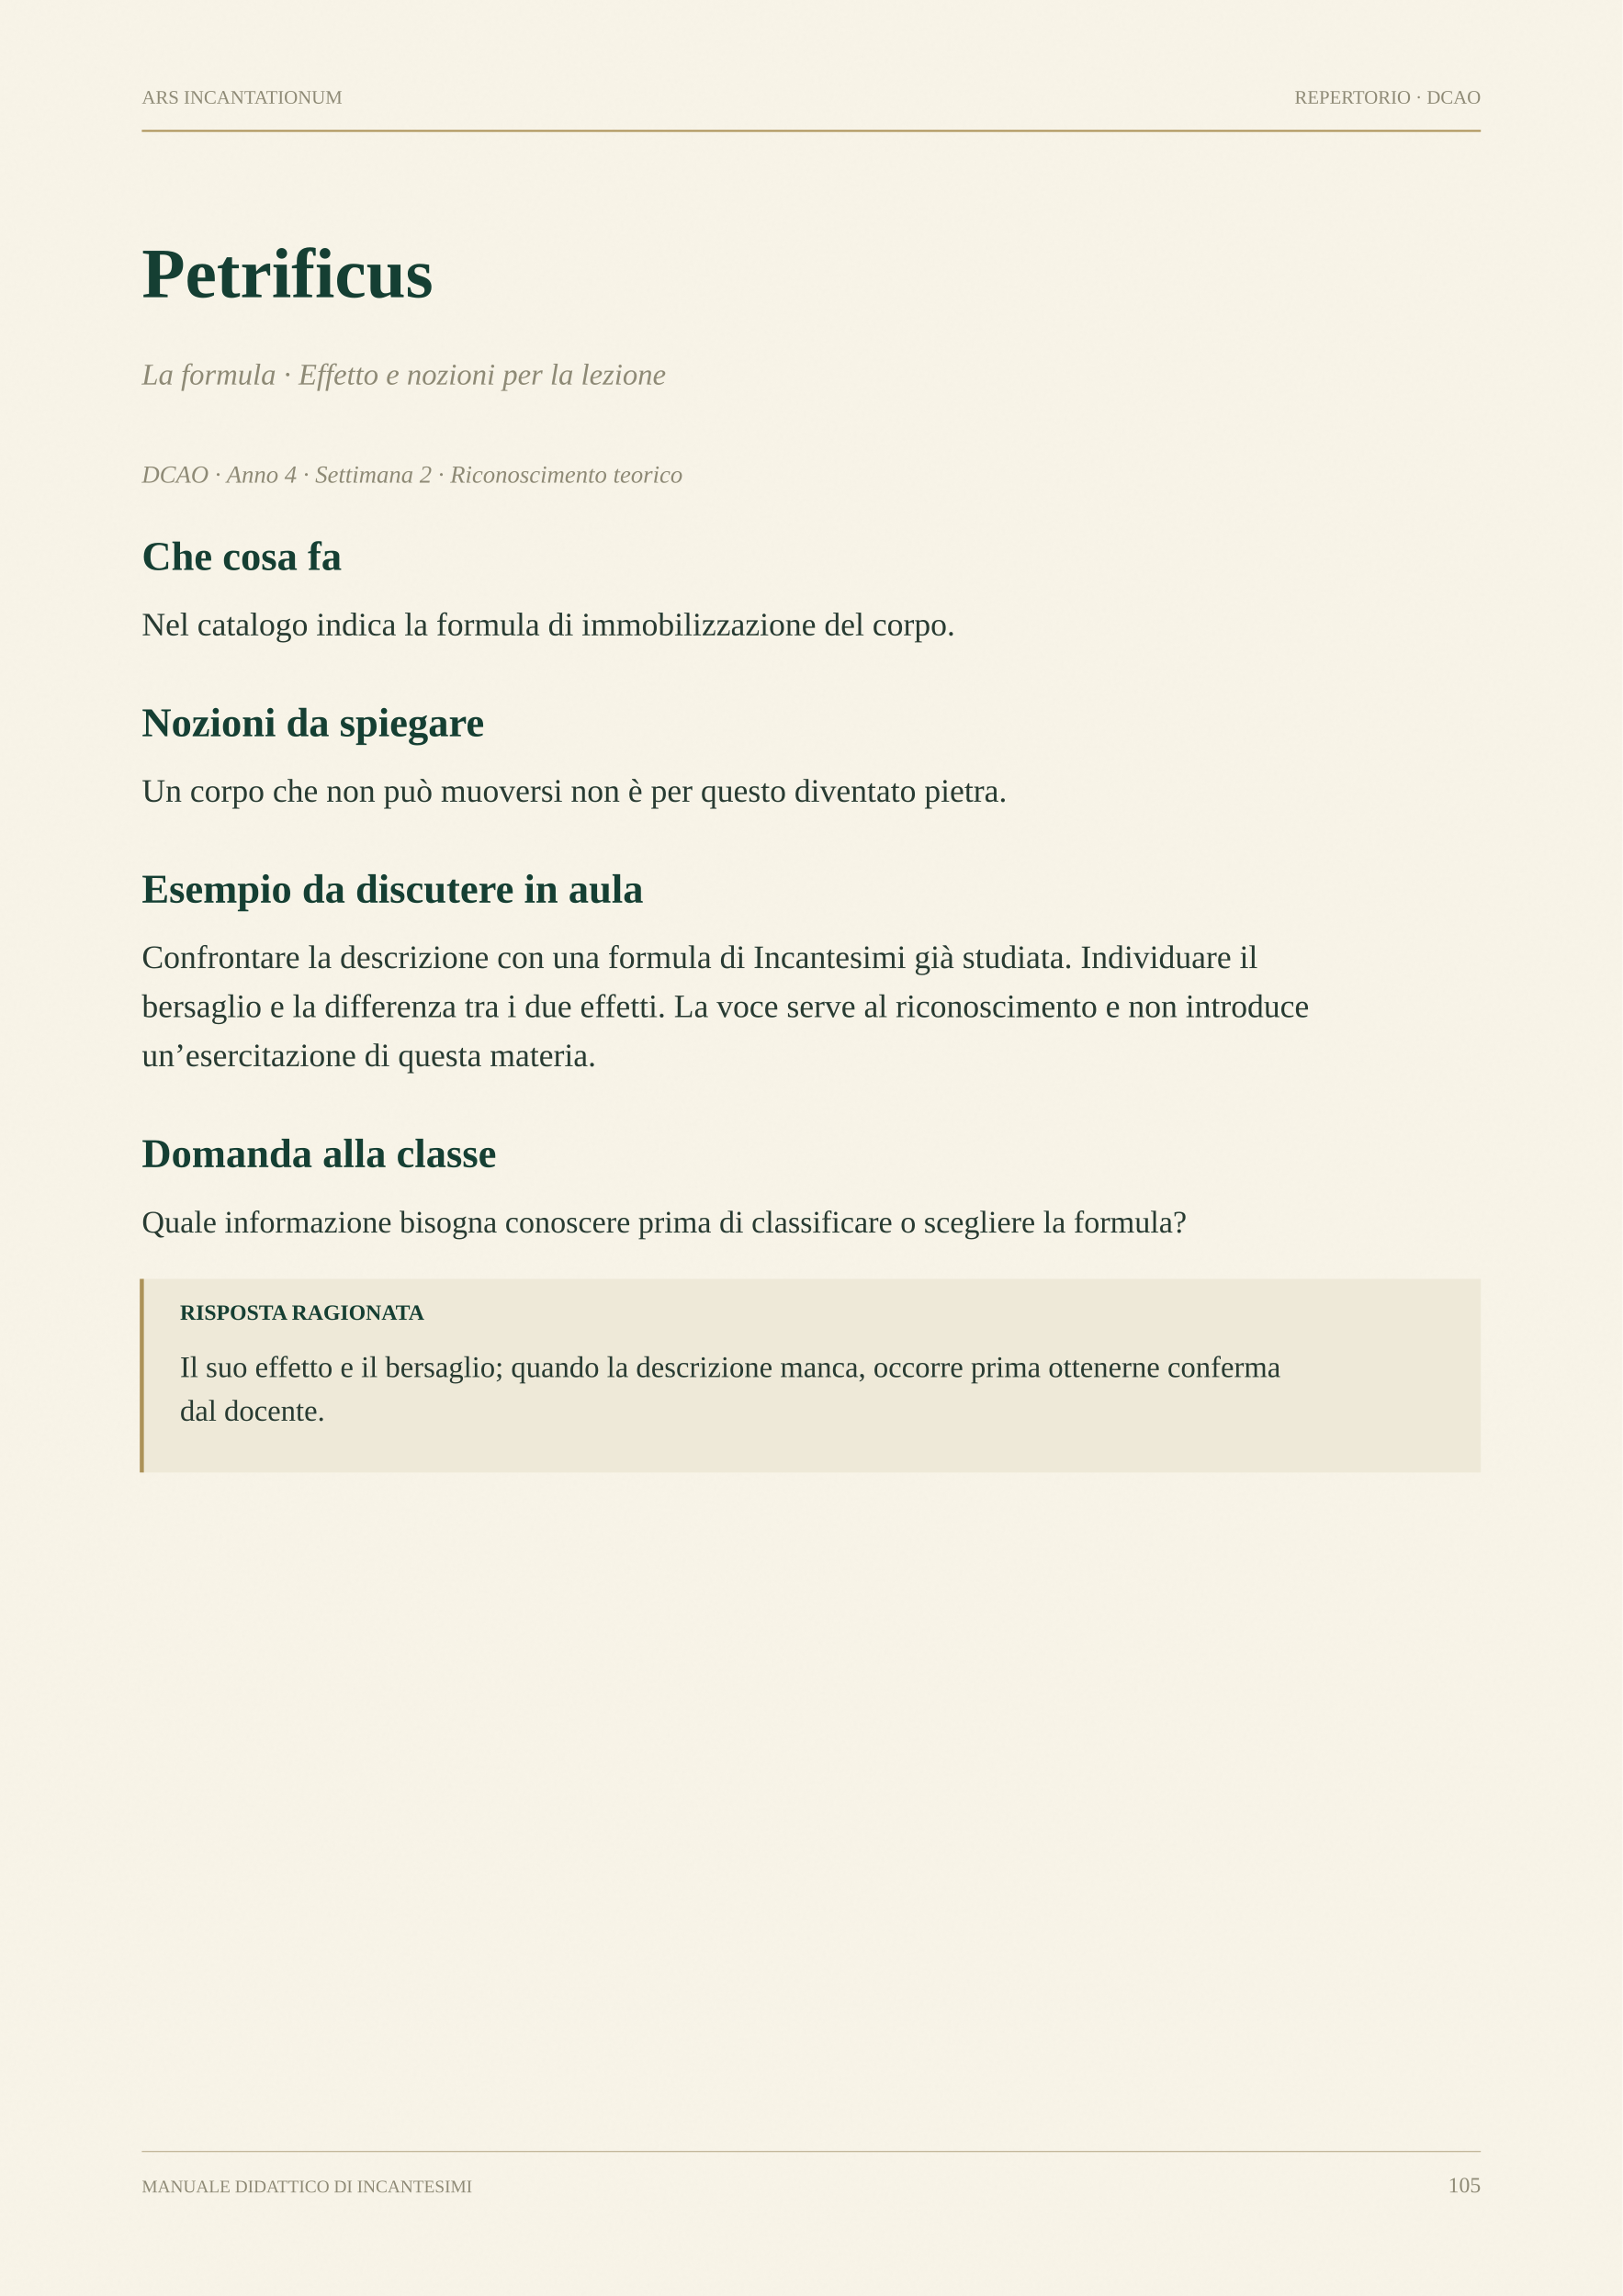
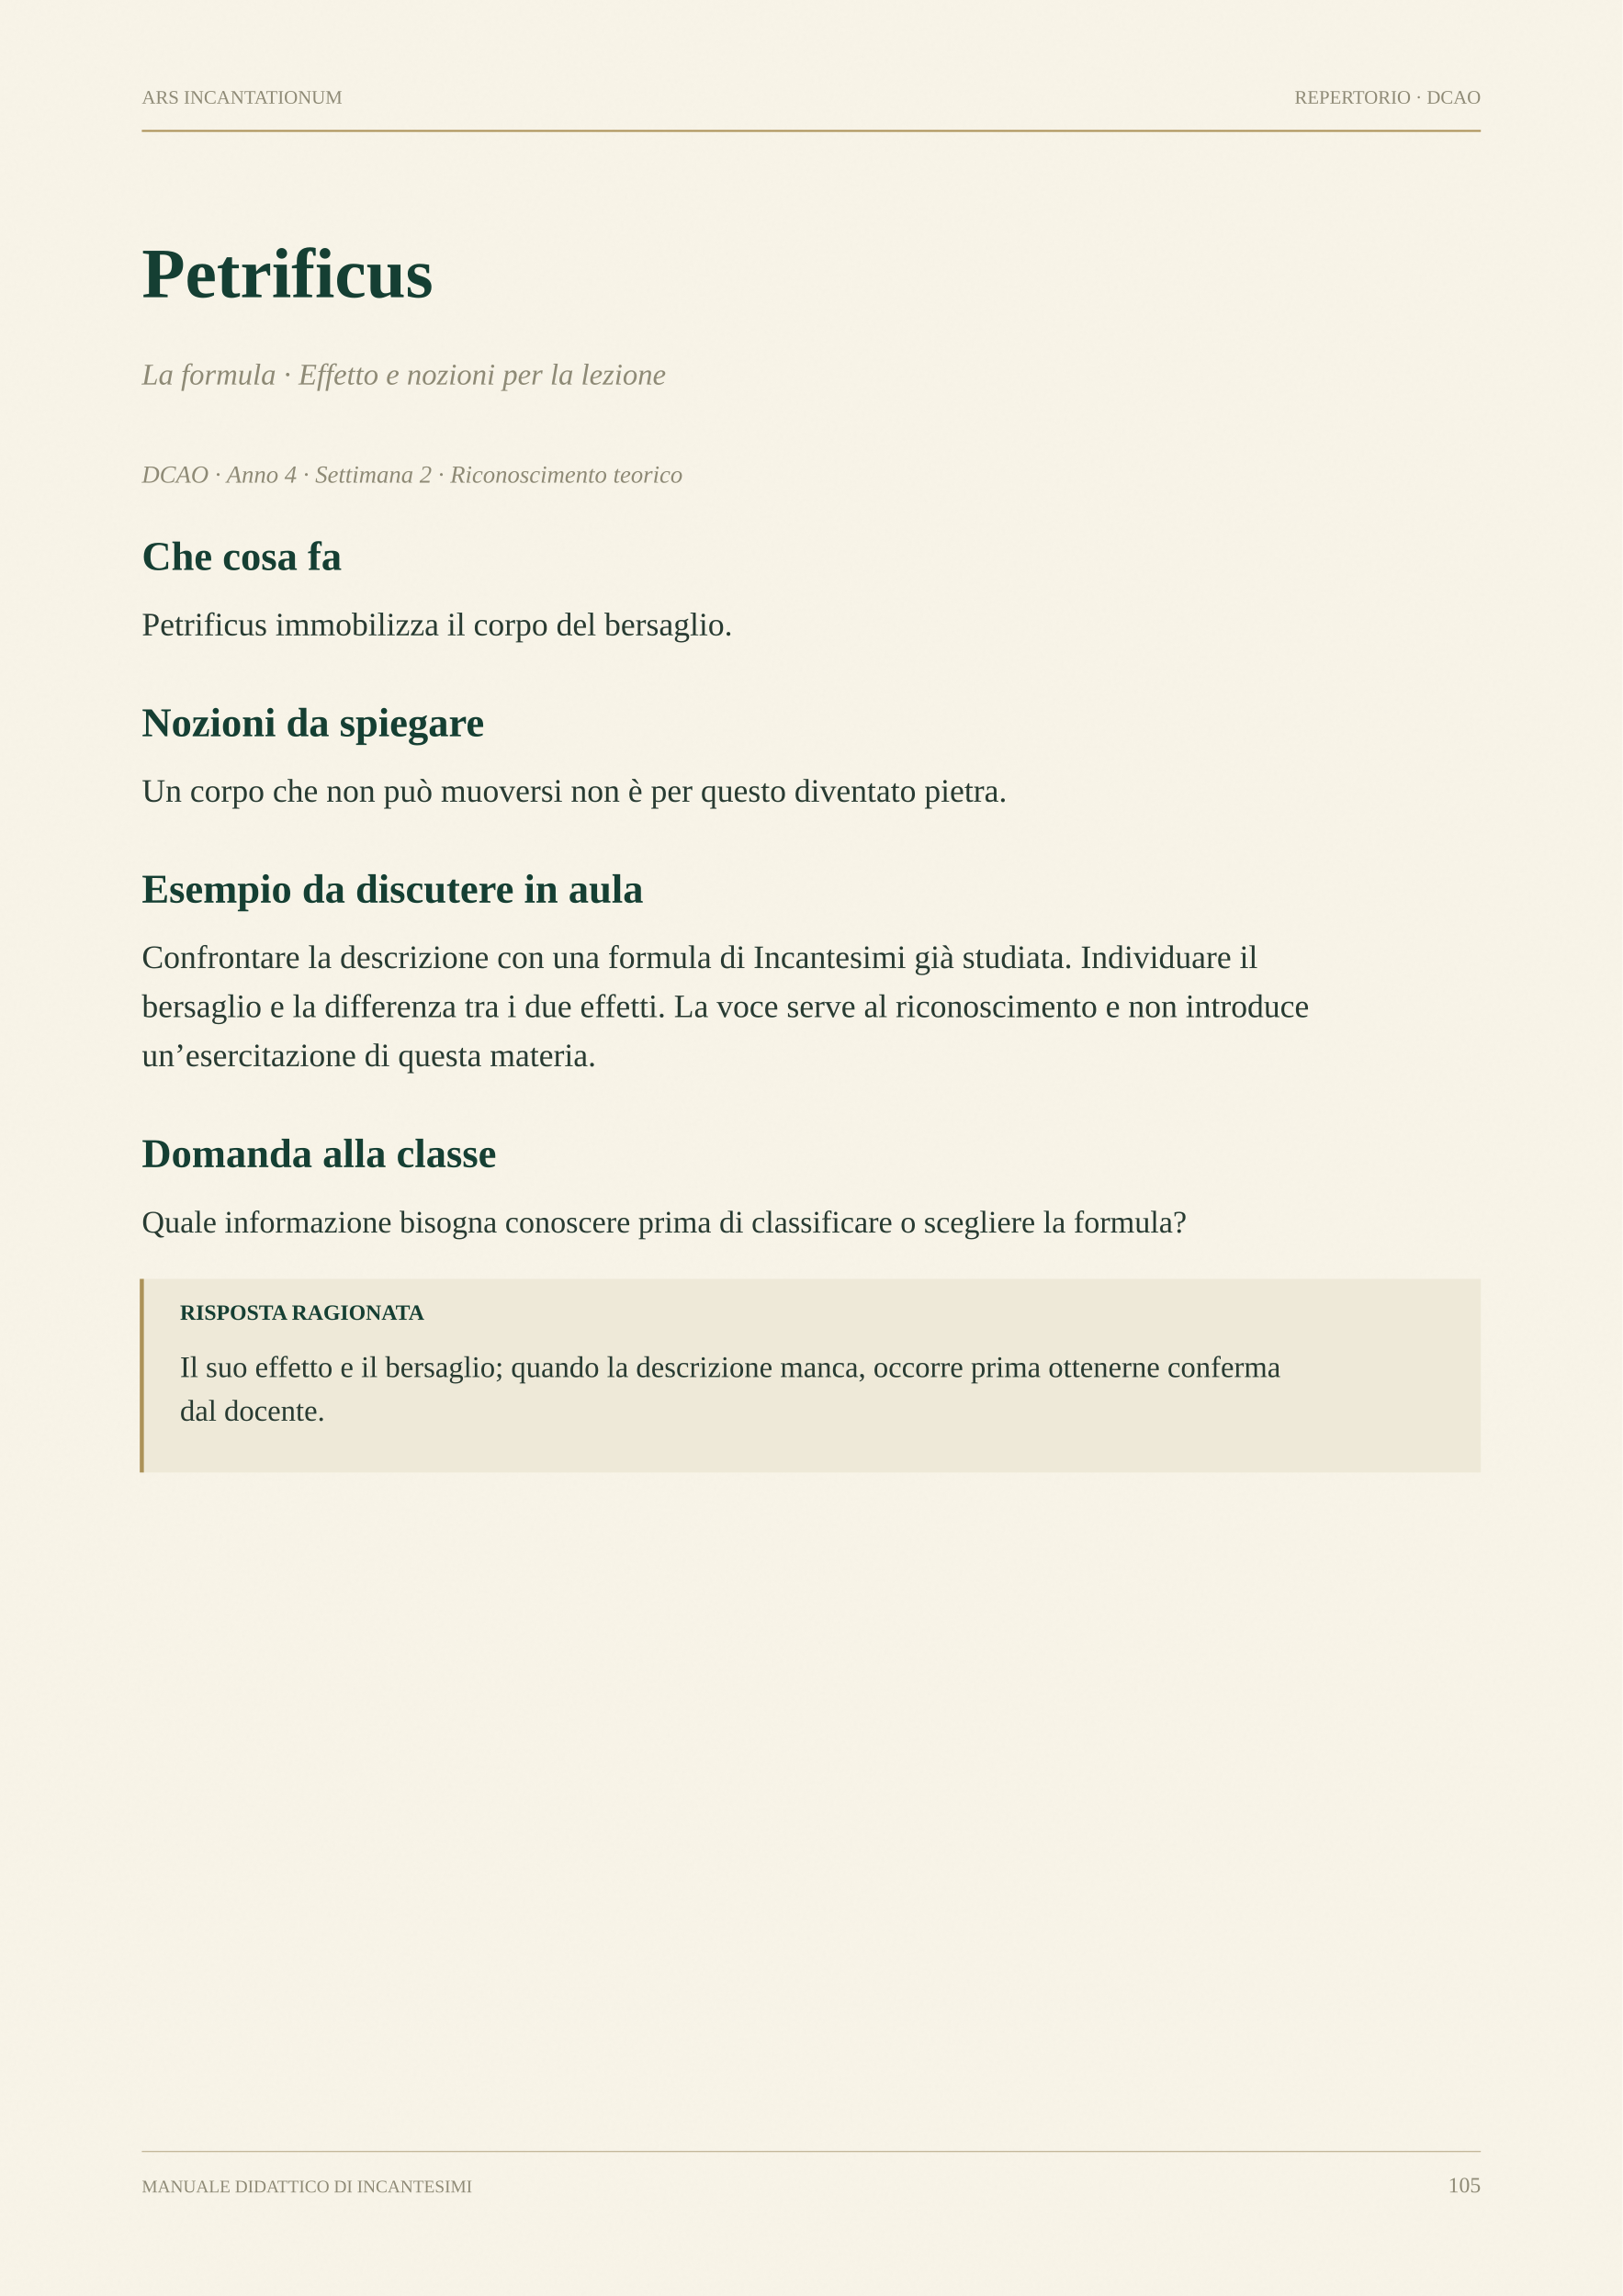
<svg xmlns="http://www.w3.org/2000/svg" width="595" height="842" viewBox="0 0 595 842">
  <defs>
    <filter id="grain">
      <feTurbulence type="fractalNoise" baseFrequency=".7" numOctaves="3" stitchTiles="stitch" />
      <feColorMatrix type="saturate" values="0" />
    </filter>
    <pattern id="paper" width="595" height="842" patternUnits="userSpaceOnUse">
      <rect width="595" height="842" filter="url(#grain)" opacity=".17" />
    </pattern>
    <linearGradient id="leather">
      <stop stop-color="#06271b" />
      <stop offset=".12" stop-color="#17583a" />
      <stop offset=".6" stop-color="#0c402a" />
      <stop offset="1" stop-color="#042015" />
    </linearGradient>
  </defs>
  <rect width="595" height="842" fill="#f8f4e8" />
  <rect width="595" height="842" fill="url(#paper)" opacity=".17" />
  <text x="52" y="38" font-family="Georgia, Times New Roman, serif" font-size="7" fill="#8e8a76">ARS INCANTATIONUM</text>
  <text x="543" y="38" font-family="Georgia, Times New Roman, serif" font-size="7" fill="#8e8a76" text-anchor="end">REPERTORIO · DCAO</text>
  <path d="M52 48H543" stroke="#ac9258" stroke-width=".7" />
  <text x="52" y="109" font-family="Georgia, Times New Roman, serif" font-size="26" fill="#153f33" font-weight="bold">Petrificus</text>
  <text x="52" y="141" font-family="Georgia, Times New Roman, serif" font-size="11" fill="#8e8a76" font-style="italic">La formula · Effetto e nozioni per la lezione</text>
  <text x="52" y="177" font-family="Georgia, Times New Roman, serif" font-size="9" fill="#8e8a76" font-style="italic">DCAO · Anno 4 · Settimana 2 · Riconoscimento teorico</text>
  <text x="52" y="209" font-family="Georgia, Times New Roman, serif" font-size="15" fill="#153f33" font-weight="bold">Che cosa fa</text>
-   <text x="52" y="233" font-family="Georgia, Times New Roman, serif" font-size="12" fill="#283b32">Nel catalogo indica la formula di immobilizzazione del corpo.</text>
+   <text x="52" y="233" font-family="Georgia, Times New Roman, serif" font-size="12" fill="#283b32">Petrificus immobilizza il corpo del bersaglio.</text>
  <text x="52" y="270" font-family="Georgia, Times New Roman, serif" font-size="15" fill="#153f33" font-weight="bold">Nozioni da spiegare</text>
  <text x="52" y="294" font-family="Georgia, Times New Roman, serif" font-size="12" fill="#283b32">Un corpo che non può muoversi non è per questo diventato pietra.</text>
  <text x="52" y="331" font-family="Georgia, Times New Roman, serif" font-size="15" fill="#153f33" font-weight="bold">Esempio da discutere in aula</text>
  <text x="52" y="355" font-family="Georgia, Times New Roman, serif" font-size="12" fill="#283b32">Confrontare la descrizione con una formula di Incantesimi già studiata. Individuare il</text>
  <text x="52" y="373" font-family="Georgia, Times New Roman, serif" font-size="12" fill="#283b32">bersaglio e la differenza tra i due effetti. La voce serve al riconoscimento e non introduce</text>
  <text x="52" y="391" font-family="Georgia, Times New Roman, serif" font-size="12" fill="#283b32">un’esercitazione di questa materia.</text>
  <text x="52" y="428" font-family="Georgia, Times New Roman, serif" font-size="15" fill="#153f33" font-weight="bold">Domanda alla classe</text>
  <text x="52" y="452" font-family="Georgia, Times New Roman, serif" font-size="11.5" fill="#283b32">Quale informazione bisogna conoscere prima di classificare o scegliere la formula?</text>
  <rect x="52" y="469" width="491" height="71" fill="#eee9d8" />
  <path d="M52 469v71" stroke="#ac9258" stroke-width="1.5" />
  <text x="66" y="484" font-family="Georgia, Times New Roman, serif" font-size="8" fill="#153f33" font-weight="bold">RISPOSTA RAGIONATA</text>
  <text x="66" y="505" font-family="Georgia, Times New Roman, serif" font-size="11" fill="#283b32">Il suo effetto e il bersaglio; quando la descrizione manca, occorre prima ottenerne conferma</text>
  <text x="66" y="521" font-family="Georgia, Times New Roman, serif" font-size="11" fill="#283b32">dal docente.</text>
  <path d="M52 789H543" stroke="#c3b89b" stroke-width=".45" />
  <text x="52" y="804" font-family="Georgia, Times New Roman, serif" font-size="6.5" fill="#8e8a76">MANUALE DIDATTICO DI INCANTESIMI</text>
  <text x="543" y="804" font-family="Georgia, Times New Roman, serif" font-size="8" fill="#8e8a76" text-anchor="end">105</text>
</svg>
